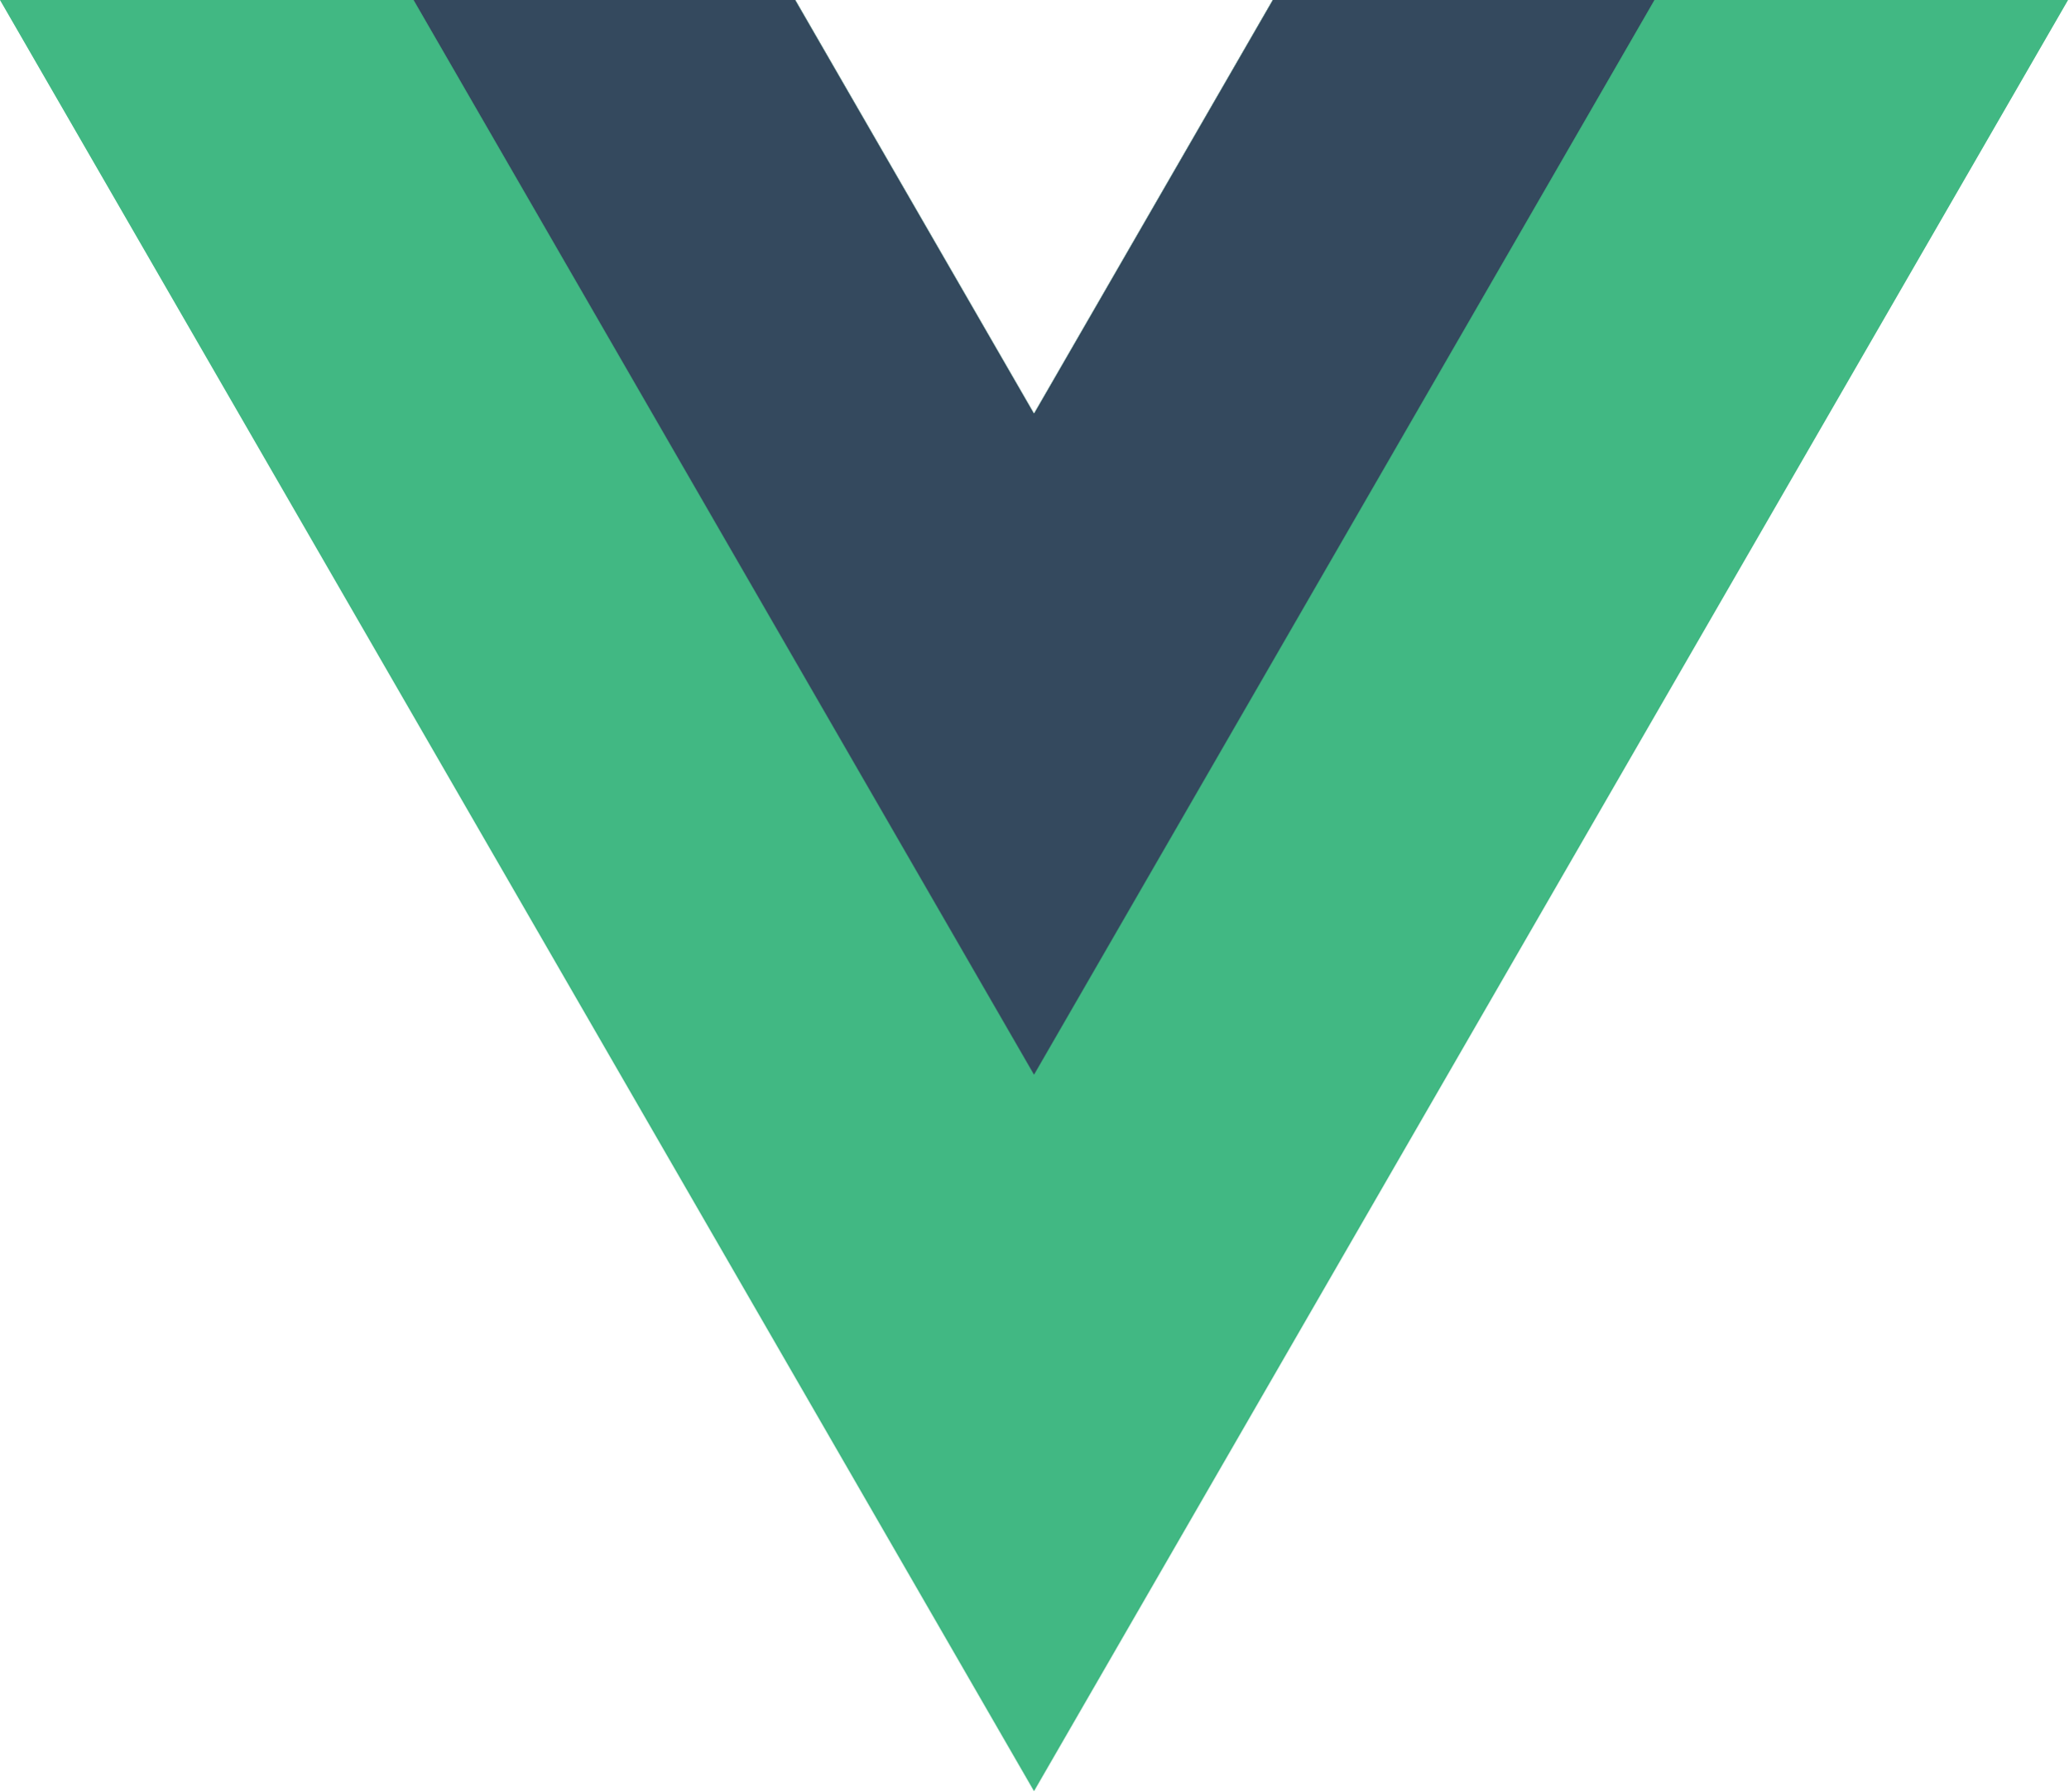
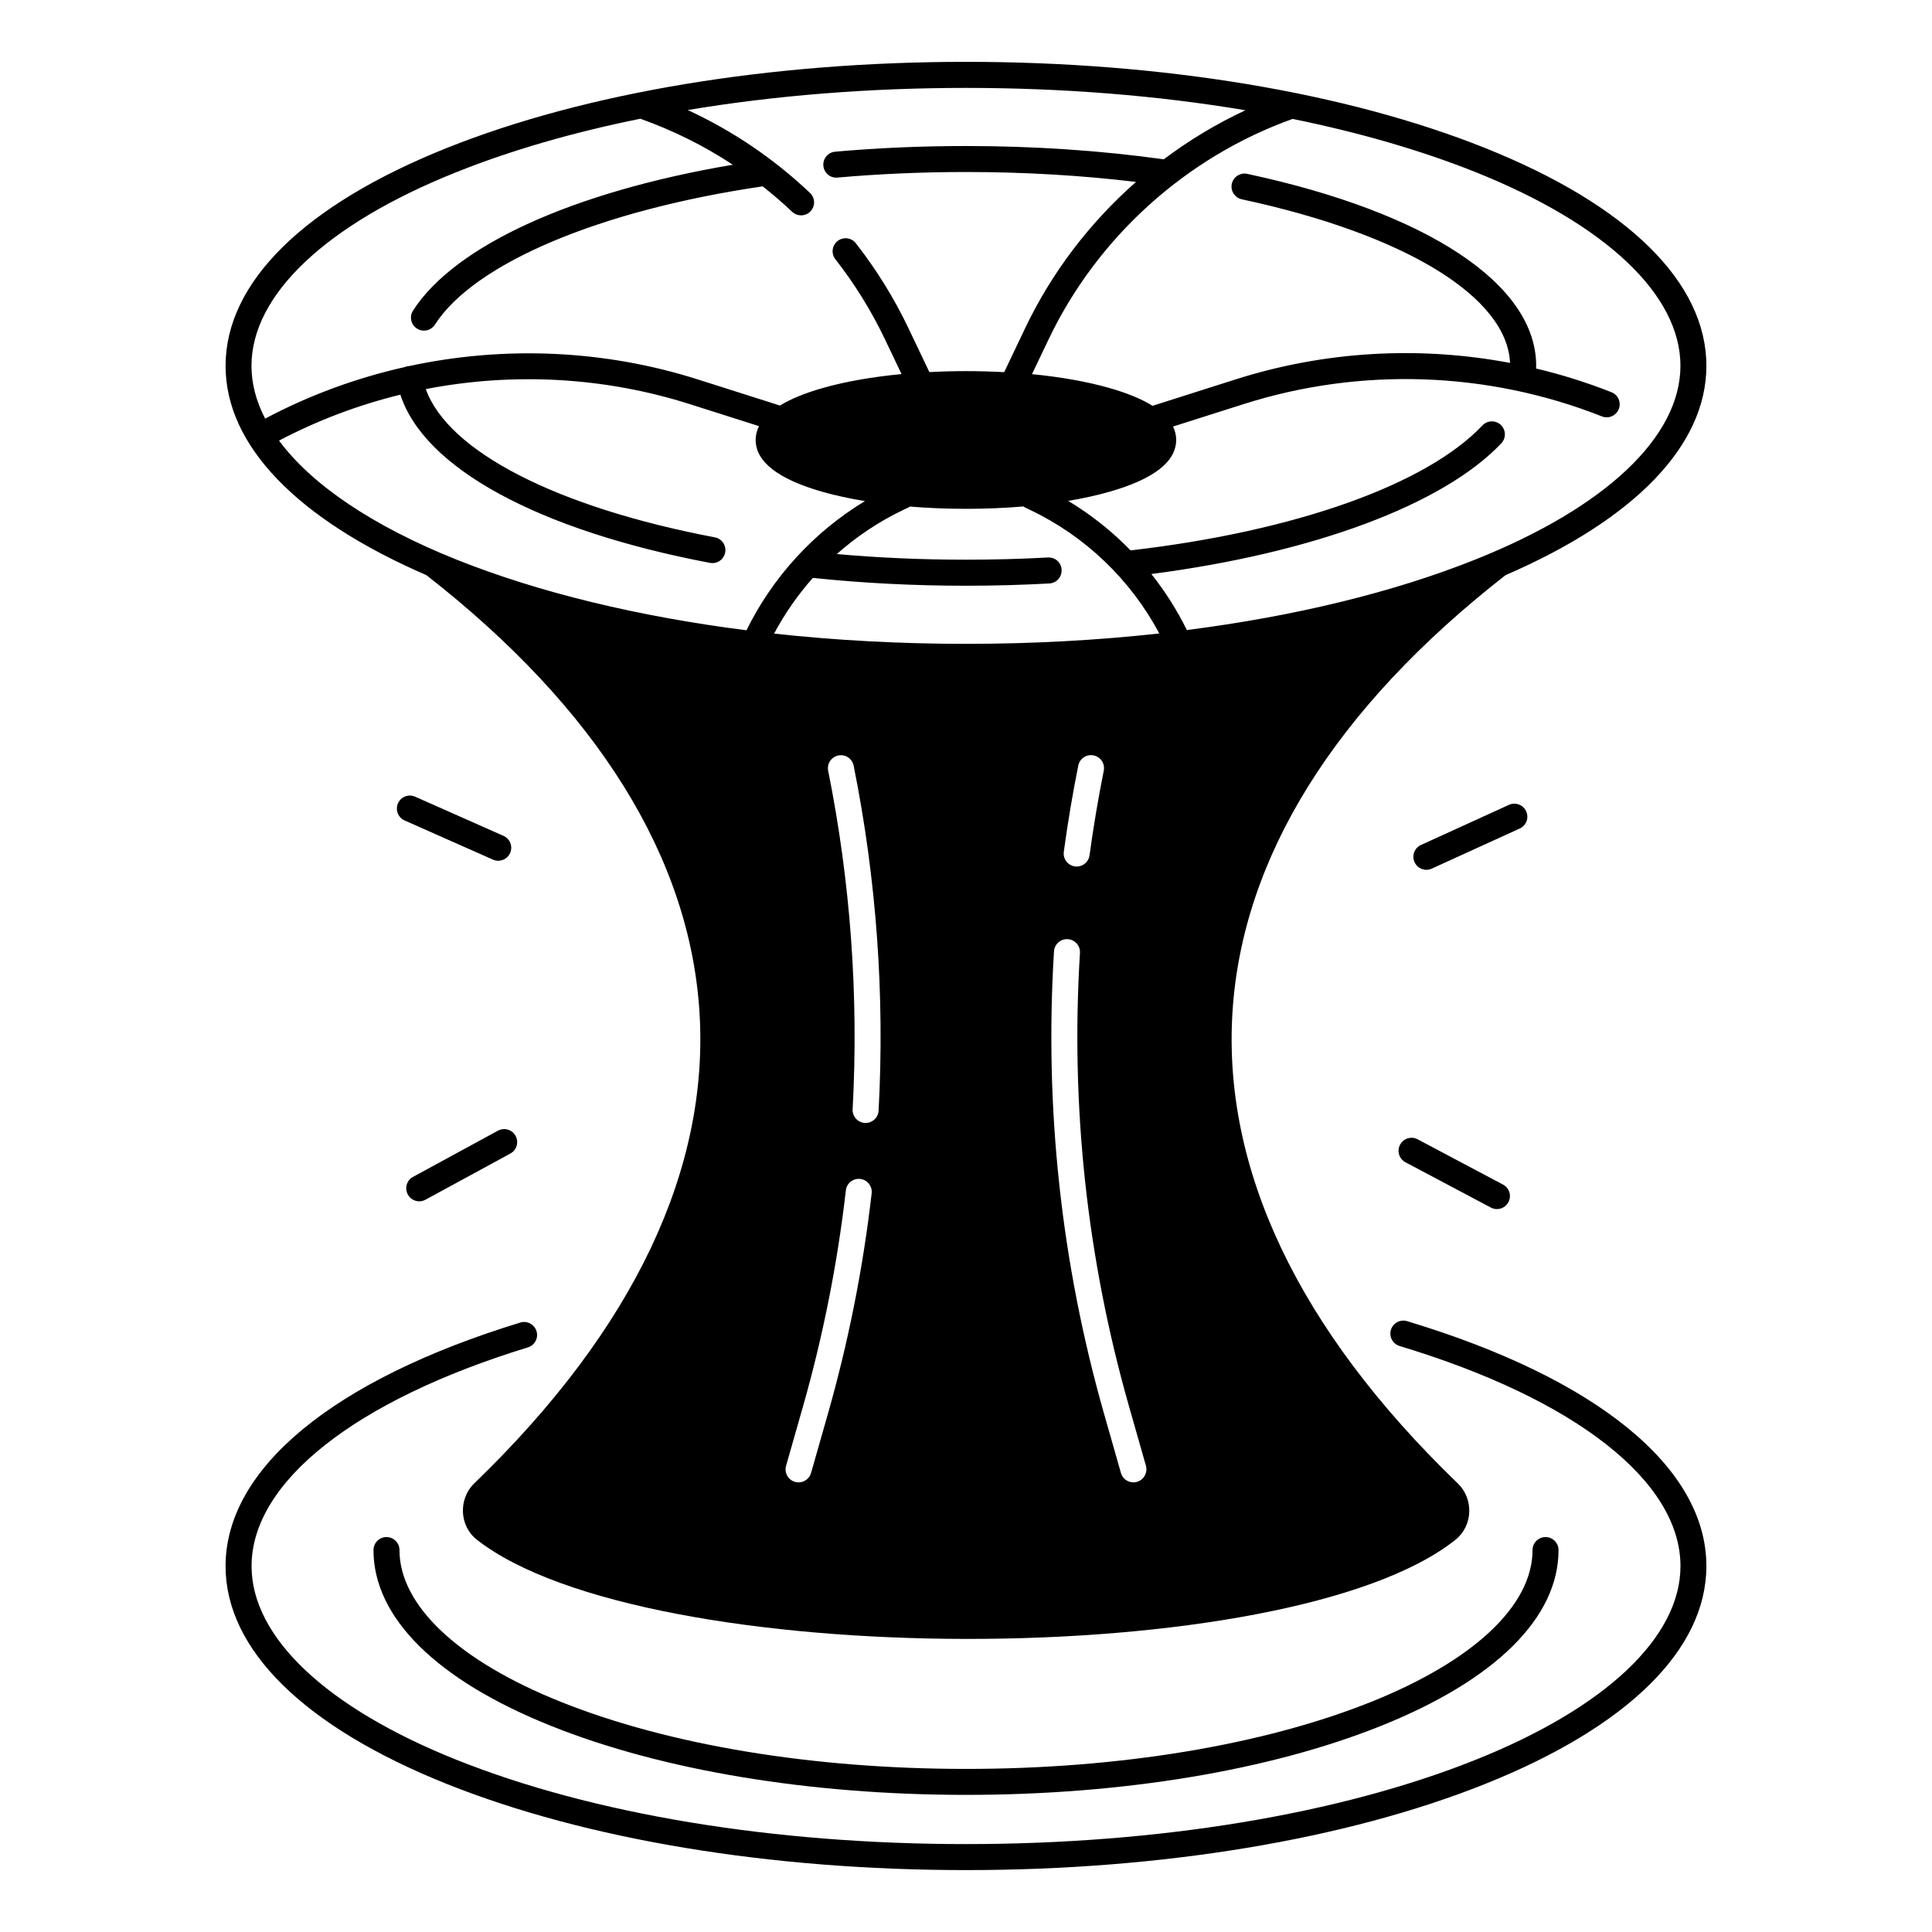
- <svg xmlns="http://www.w3.org/2000/svg" viewBox="0 0 261.76 226.69">
-   <path d="M161.096.001l-30.225 52.351L100.647.001H-.005l130.877 226.688L261.749.001z" fill="#41b883" />
-   <path d="M161.096.001l-30.225 52.351L100.647.001H52.346l78.526 136.01L209.398.001z" fill="#34495e" />
+ <svg xmlns="http://www.w3.org/2000/svg" viewBox="144 144 512 512" fill="currentColor">
+   <g>
+     <path d="m400 612.78c-40.602 0-78.711-6.309-107.32-17.75-27.207-10.883-42.812-25.555-42.812-40.246 0-1.898-1.543-3.445-3.445-3.445-1.898 0-3.445 1.543-3.445 3.445 0 17.91 16.746 34.48 47.145 46.633 29.402 11.758 68.426 18.242 109.88 18.242 41.445 0 80.473-6.477 109.88-18.242 30.406-12.164 47.145-28.723 47.145-46.633 0-1.898-1.543-3.445-3.445-3.445-1.898 0-3.445 1.543-3.445 3.445 0 14.691-15.605 29.352-42.812 40.246-28.609 11.441-66.727 17.75-107.32 17.75z" />
+     <path d="m516.9 494.12c-1.82-0.543-3.738 0.48-4.289 2.301-0.551 1.82 0.48 3.738 2.301 4.289 46.602 14.051 74.43 35.848 74.43 58.332 0 18.812-19.789 37.531-54.297 51.324-36.016 14.406-83.977 22.336-135.04 22.336-51.07 0-99.02-7.93-135.04-22.336-34.508-13.805-54.297-32.512-54.297-51.324 0-22.25 27.375-43.918 73.23-57.969 1.82-0.562 2.844-2.481 2.281-4.301-0.562-1.82-2.481-2.844-4.301-2.281-49.633 15.203-78.102 38.73-78.102 64.551 0 22.102 20.82 42.598 58.625 57.723 36.812 14.719 85.676 22.828 137.59 22.828 51.914 0 100.79-8.109 137.59-22.828 37.805-15.125 58.625-35.621 58.625-57.723 0.02-26.062-28.898-49.719-79.309-64.922z" />
+     <path d="m257 296.42c90.676 70.73 98.105 158.3 12.715 240.65-4.289 4.133-4.016 11.316 0.668 14.977 44.469 34.844 215.02 35.238 259.32 0.02 4.644-3.691 4.91-10.824 0.629-14.945-85.449-82.352-78.031-169.96 12.652-240.7 34.383-14.879 53.227-34.449 53.227-55.469 0-22.102-20.82-42.598-58.625-57.723-36.805-14.73-85.668-22.84-137.59-22.84s-100.79 8.109-137.59 22.828c-37.805 15.125-58.625 35.621-58.625 57.723-0.012 21.027 18.84 40.598 53.223 55.477zm164.72-4.684c-7.144 0.395-14.453 0.59-21.727 0.59-11.59 0-23.074-0.5-34.234-1.496 5.273-4.676 11.199-8.641 17.652-11.711l1.289-0.609c0.156-0.078 0.297-0.168 0.434-0.266 4.773 0.395 9.762 0.602 14.859 0.602 5.227 0 10.344-0.215 15.23-0.629 0.148 0.109 0.305 0.207 0.48 0.297l1.289 0.621c14.641 6.965 26.637 18.5 34.234 32.738-16.473 1.82-33.672 2.754-51.238 2.754-17.426 0-34.488-0.926-50.844-2.715 2.844-5.332 6.289-10.281 10.273-14.762 13.137 1.379 26.785 2.078 40.562 2.078 7.398 0 14.84-0.207 22.109-0.602 1.898-0.109 3.356-1.73 3.246-3.633-0.098-1.91-1.672-3.336-3.617-3.258zm14.789 56.512c-1.484 7.391-2.754 14.938-3.769 22.414-0.234 1.73-1.711 2.981-3.406 2.981-0.156 0-0.316-0.012-0.461-0.031-1.891-0.254-3.207-1.988-2.953-3.879 1.031-7.625 2.32-15.312 3.836-22.848 0.375-1.871 2.184-3.07 4.055-2.695 1.863 0.379 3.074 2.188 2.699 4.059zm-61.512 112c-2.254 19.699-6.16 39.352-11.59 58.422l-4.469 15.676c-0.434 1.516-1.812 2.5-3.305 2.5-0.316 0-0.629-0.039-0.945-0.129-1.832-0.523-2.894-2.43-2.371-4.262l4.469-15.676c5.332-18.707 9.16-37.992 11.375-57.316 0.215-1.891 1.93-3.258 3.816-3.031 1.879 0.215 3.238 1.926 3.019 3.816zm1.84-21.914c-0.098 1.84-1.625 3.258-3.434 3.258h-0.188c-1.898-0.098-3.356-1.723-3.258-3.621 1.625-30.043-0.562-60.223-6.484-89.711-0.375-1.859 0.836-3.68 2.695-4.055s3.68 0.836 4.055 2.695c6.043 30.051 8.27 60.812 6.613 91.434zm68.469 98.379c-0.316 0.09-0.629 0.129-0.945 0.129-1.496 0-2.883-0.984-3.305-2.5l-4.469-15.676c-11.367-39.902-15.832-81.133-13.266-122.55 0.117-1.898 1.73-3.336 3.652-3.227 1.898 0.117 3.344 1.75 3.227 3.652-2.519 40.629 1.859 81.082 13.02 120.23l4.469 15.676c0.5 1.828-0.555 3.738-2.383 4.258zm89.73-347.1c34.508 13.805 54.297 32.512 54.297 51.324s-19.789 37.531-54.297 51.324c-21.785 8.719-47.941 15.055-76.508 18.707-2.609-5.293-5.766-10.273-9.406-14.848 42.922-5.57 77.352-18.383 92.742-34.637 1.309-1.379 1.25-3.562-0.137-4.871-1.387-1.309-3.562-1.25-4.871 0.137-14.867 15.715-49.691 28.074-93.234 33.113-4.91-5.047-10.469-9.465-16.543-13.125 3.887-0.648 7.527-1.445 10.812-2.383 11.816-3.344 17.809-7.988 17.809-13.785 0-1.23-0.285-2.41-0.828-3.531l18.727-5.953c30.984-9.852 64.699-8.688 94.926 3.266 1.77 0.699 3.769-0.168 4.469-1.938s-0.168-3.769-1.938-4.469c-6.523-2.578-13.207-4.676-19.984-6.289 0.012-0.234 0.031-0.48 0.031-0.719 0-21.551-28.625-40.57-76.566-50.863-1.852-0.402-3.691 0.789-4.094 2.648-0.402 1.859 0.789 3.691 2.648 4.094 43.246 9.289 70.316 25.852 71.086 43.363-24.07-4.555-49.121-3.141-72.668 4.348l-22.07 7.016c-2.875-1.789-6.723-3.387-11.551-4.754-5.863-1.664-12.82-2.894-20.398-3.633l4.398-9.219c12.91-27.07 36.449-48.316 64.66-58.422 17.699 3.602 34.055 8.332 48.488 14.098zm-324.39 51.336c0-18.812 19.789-37.531 54.297-51.324 14.504-5.805 30.957-10.559 48.758-14.16 8.699 3.102 16.895 7.172 24.5 12.191-42.254 7.152-73.645 21.391-84.742 38.652-1.031 1.605-0.57 3.731 1.031 4.762 0.582 0.375 1.219 0.551 1.859 0.551 1.133 0 2.242-0.562 2.902-1.586 10.48-16.297 43.73-30.309 86.867-36.652 2.688 2.125 5.293 4.359 7.805 6.742 0.668 0.629 1.516 0.945 2.371 0.945 0.914 0 1.82-0.363 2.5-1.074 1.309-1.379 1.25-3.562-0.137-4.871-9.633-9.113-20.496-16.461-32.402-21.965 23.035-3.848 47.988-5.863 73.73-5.863 25.871 0 50.941 2.035 74.066 5.922-7.664 3.57-14.918 7.941-21.637 13-16.746-2.332-34.383-3.523-52.418-3.523-11.711 0-23.371 0.5-34.668 1.504-1.898 0.168-3.297 1.84-3.129 3.731 0.168 1.891 1.832 3.316 3.731 3.129 11.098-0.984 22.555-1.477 34.066-1.477 15.438 0 30.562 0.887 45.059 2.629-12.223 10.754-22.316 23.941-29.391 38.781l-5.539 11.633c-3.305-0.176-6.691-0.277-10.125-0.277-3.297 0-6.543 0.09-9.711 0.254l-5.531-11.609c-3.809-7.988-8.5-15.566-13.953-22.535-1.172-1.496-3.336-1.762-4.832-0.59s-1.762 3.336-0.59 4.832c5.137 6.562 9.566 13.719 13.156 21.254l4.379 9.18c-7.734 0.738-14.84 1.977-20.812 3.672-4.754 1.348-8.551 2.914-11.414 4.664l-21.797-6.926c-24.809-7.883-51.297-8.965-76.469-3.531-0.129 0.012-0.254 0-0.383 0.031-0.266 0.051-0.523 0.129-0.758 0.227-12.82 2.875-25.289 7.438-37.02 13.668-2.391-4.621-3.621-9.305-3.621-13.988zm39.457 7.648c6.289 19.414 36.438 35.906 82.055 44.574 0.215 0.039 0.434 0.059 0.648 0.059 1.625 0 3.07-1.152 3.375-2.805 0.355-1.871-0.875-3.672-2.746-4.023-42.016-7.981-70.738-22.828-76.594-39.293 23.113-4.477 47.262-3.227 69.941 3.984l18.363 5.836c-0.582 1.16-0.887 2.371-0.887 3.652 0 5.797 5.992 10.441 17.809 13.785 3.375 0.953 7.133 1.77 11.148 2.43-13.48 8.156-24.402 20.043-31.391 34.234-28.723-3.652-55.027-10.008-76.91-18.754-22.199-8.898-38.309-19.82-46.969-31.508 10.227-5.383 21.039-9.457 32.156-12.172z" />
+     <path d="m548.45 359c-0.789-1.73-2.832-2.5-4.566-1.703l-23.312 10.629c-1.73 0.789-2.488 2.832-1.703 4.566 0.582 1.27 1.832 2.016 3.141 2.016 0.48 0 0.965-0.098 1.426-0.316l23.312-10.629c1.734-0.781 2.488-2.828 1.703-4.562z" />
+     <path d="m519.69 445.93c-1.684-0.887-3.769-0.254-4.656 1.426-0.895 1.684-0.254 3.769 1.426 4.656l22.633 12.004c0.512 0.277 1.062 0.402 1.613 0.402 1.23 0 2.43-0.668 3.039-1.832 0.895-1.684 0.254-3.769-1.426-4.656z" />
+     <path d="m255.11 462.36c0.562 0 1.121-0.137 1.645-0.422l22.504-12.242c1.672-0.906 2.293-3 1.379-4.676-0.906-1.672-3-2.281-4.676-1.379l-22.504 12.242c-1.672 0.906-2.293 3-1.379 4.676 0.629 1.152 1.809 1.801 3.031 1.801z" />
+     <path d="m276.04 372.11c1.32 0 2.578-0.766 3.148-2.047 0.766-1.742-0.012-3.769-1.75-4.547l-23.418-10.383c-1.742-0.777-3.769 0.012-4.547 1.75-0.766 1.742 0.012 3.769 1.75 4.547l23.418 10.383c0.453 0.207 0.926 0.297 1.398 0.297z" />
+   </g>
</svg>
